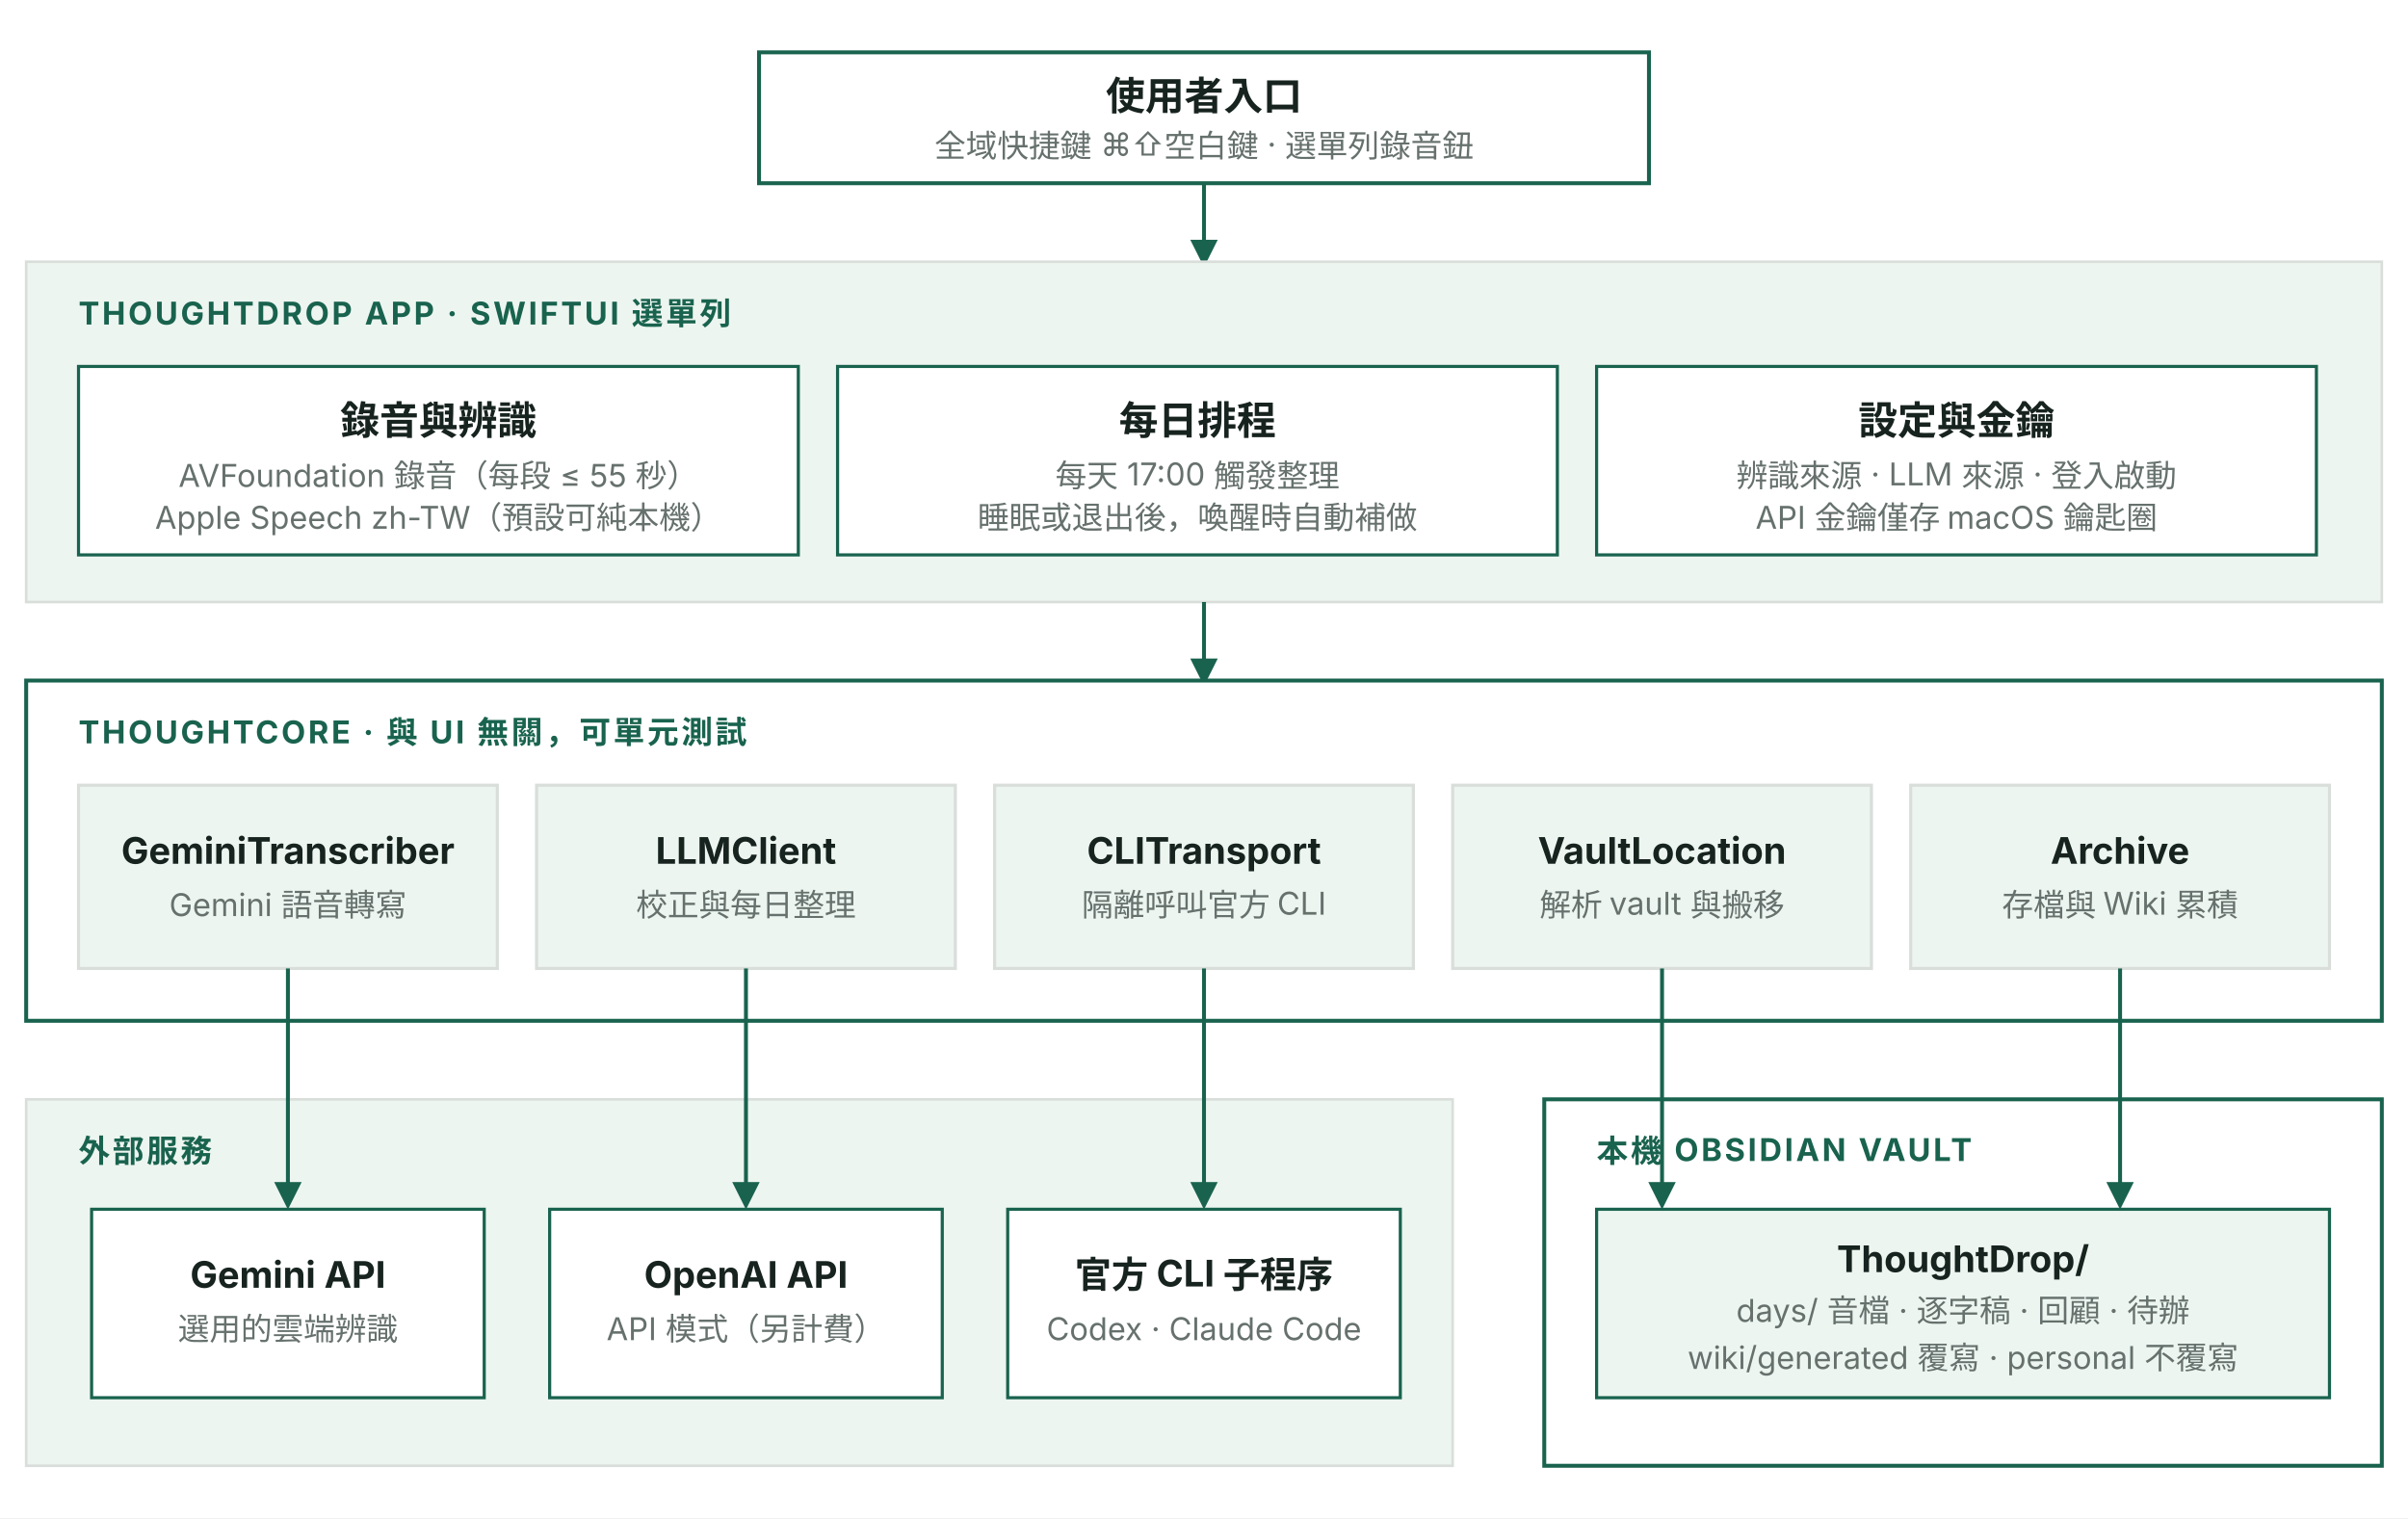
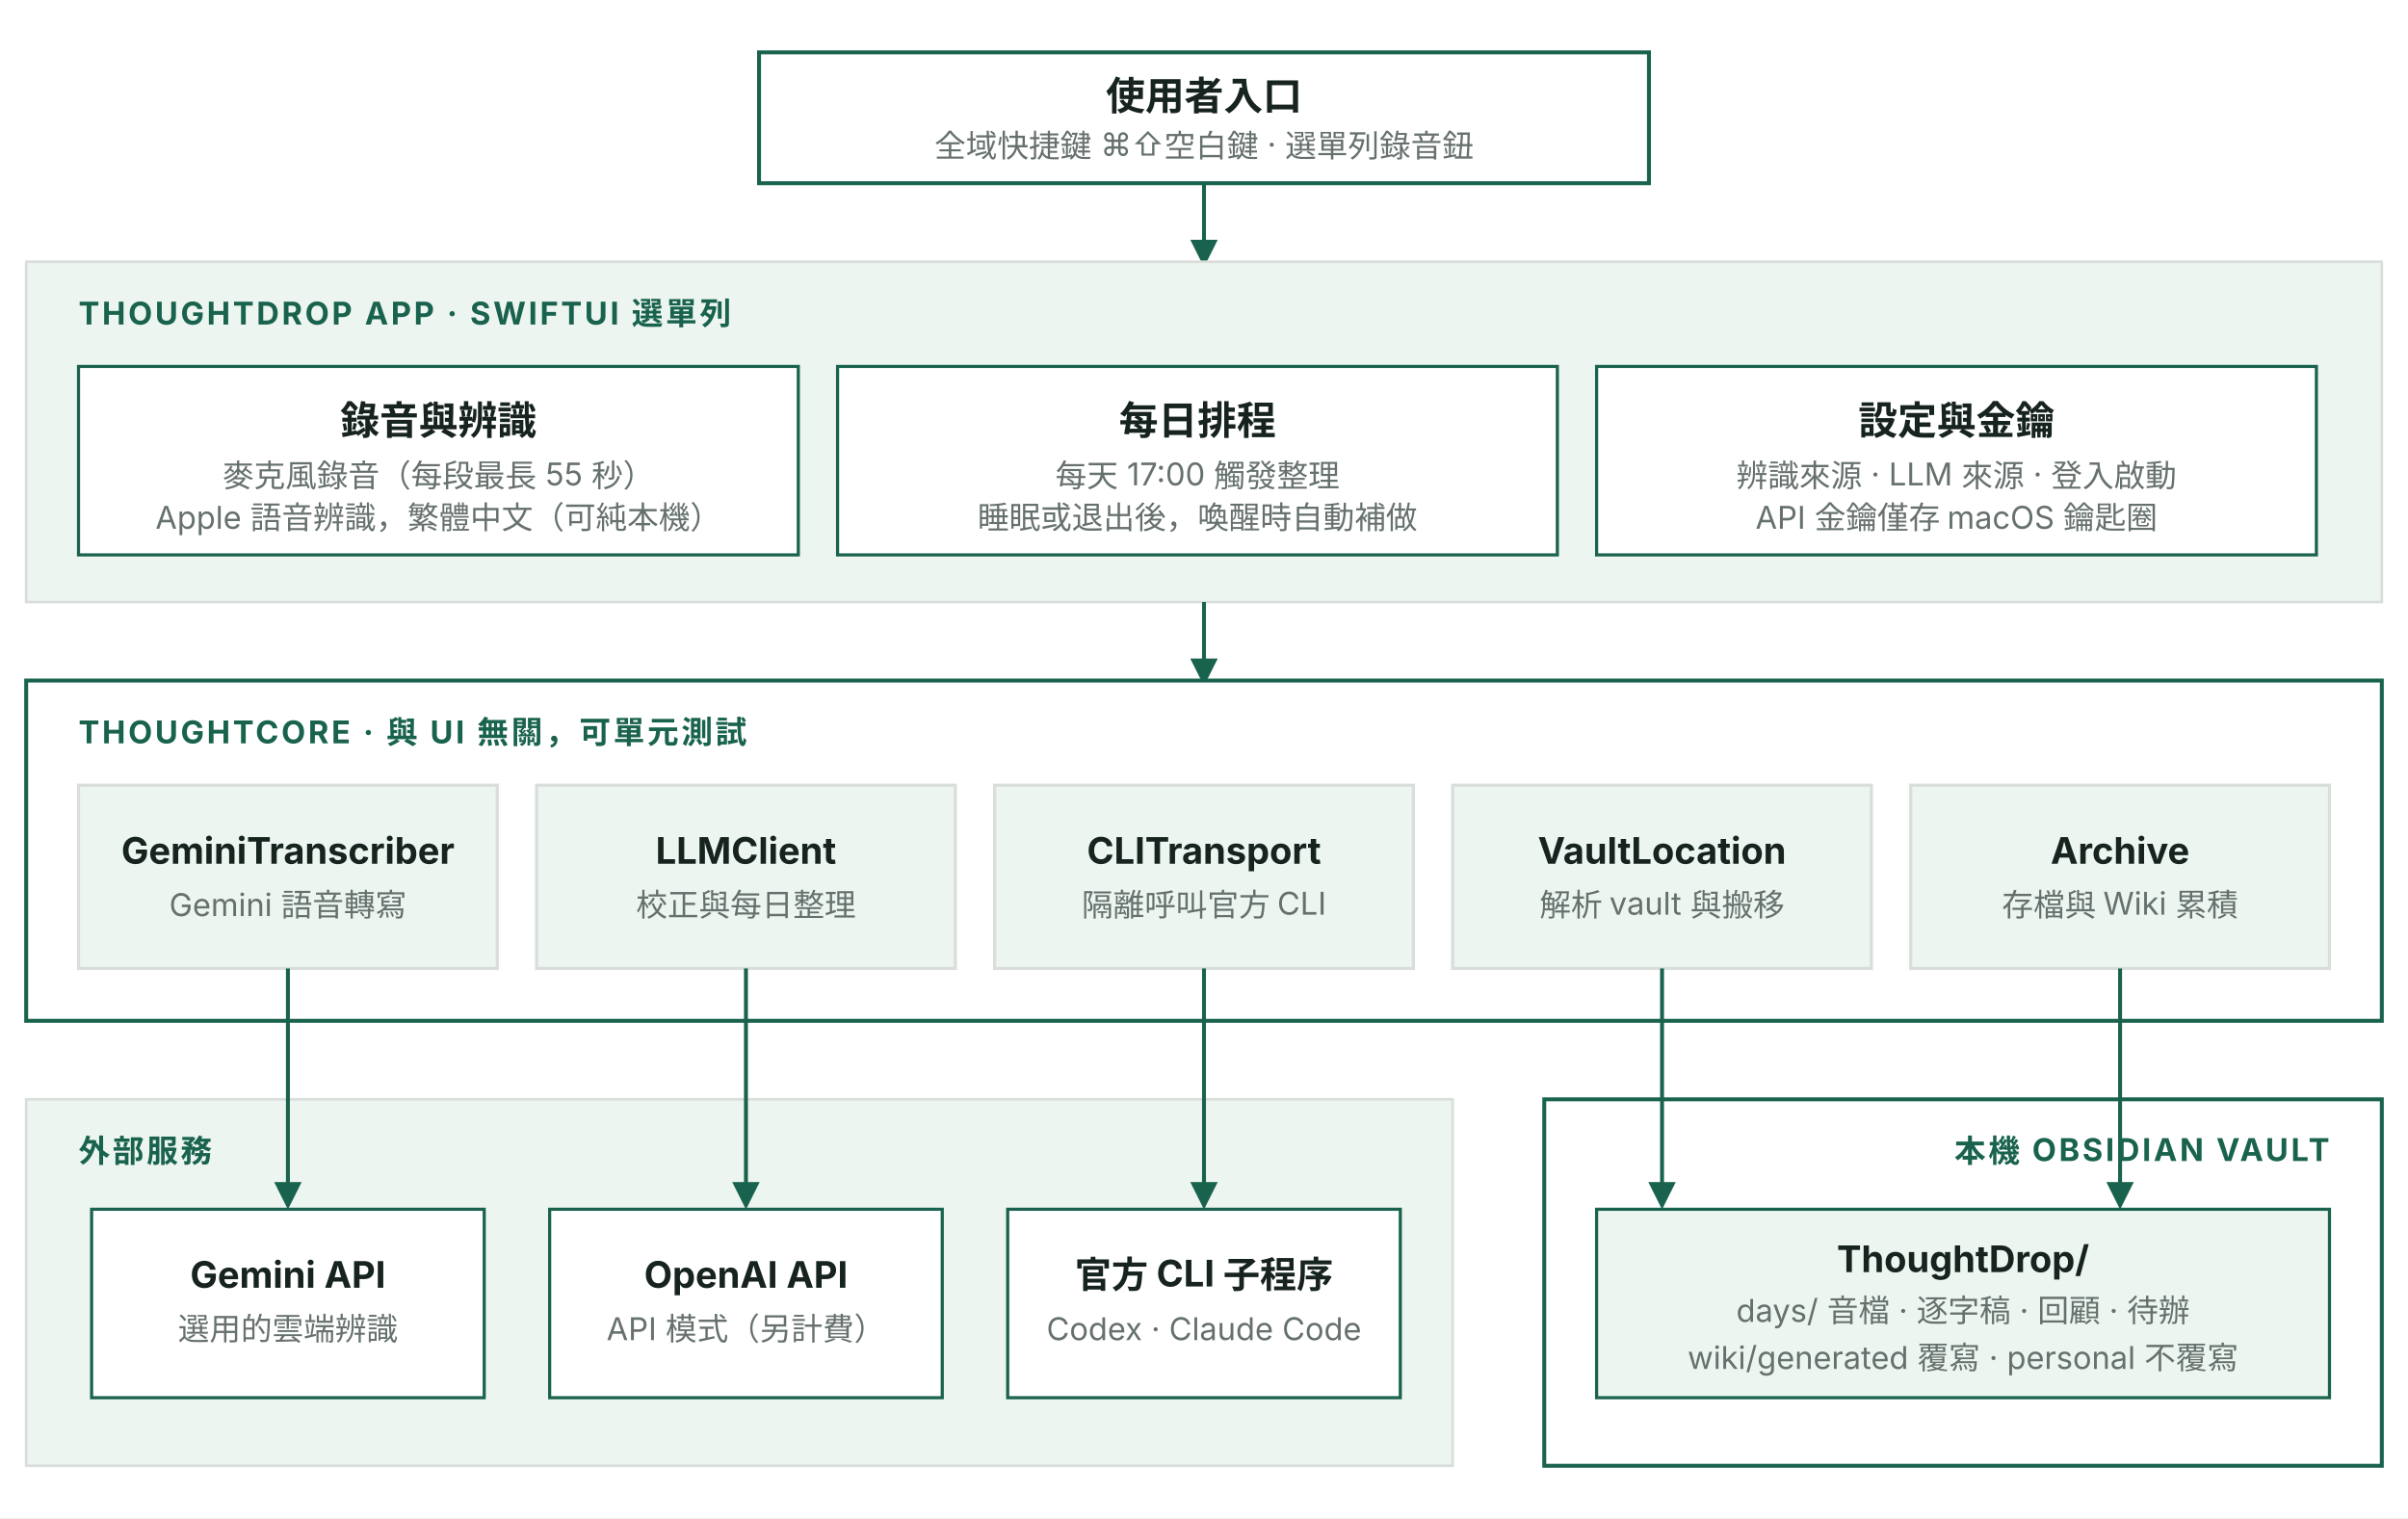
<svg xmlns="http://www.w3.org/2000/svg" viewBox="0 0 920 580" role="img" aria-labelledby="t d" font-family="Inter, 'Noto Sans TC', 'PingFang TC', sans-serif">
  <defs>
    <marker id="a" viewBox="0 0 10 10" refX="8" refY="5" markerWidth="7" markerHeight="7" orient="auto-start-reverse">
      <path d="M0 0L10 5L0 10z" fill="#19634e" />
    </marker>
  </defs>
  <rect width="920" height="580" fill="#ffffff" />
  <rect x="290" y="20" width="340" height="50" fill="#ffffff" stroke="#19634e" stroke-width="1.5" />
  <text x="460" y="42" text-anchor="middle" font-size="15" font-weight="700" fill="#17231f">使用者入口</text>
  <text x="460" y="60" text-anchor="middle" font-size="12" fill="#66716d">全域快捷鍵 ⌘⇧空白鍵 · 選單列錄音鈕</text>
  <path d="M460 70V100" stroke="#19634e" stroke-width="1.5" marker-end="url(#a)" />
  <rect x="10" y="100" width="900" height="130" fill="#edf5f0" stroke="#d9dedb" />
  <text x="30" y="124" font-size="12" font-weight="700" letter-spacing="1" fill="#19634e">THOUGHTDROP APP · SWIFTUI 選單列</text>
  <g stroke="#19634e" stroke-width="1.2" fill="#ffffff">
    <rect x="30" y="140" width="275" height="72" />
    <rect x="320" y="140" width="275" height="72" />
    <rect x="610" y="140" width="275" height="72" />
  </g>
  <g text-anchor="middle" fill="#17231f">
    <text x="167.5" y="166" font-size="15" font-weight="700">錄音與辨識</text>
-     <text x="167.5" y="186" font-size="12" fill="#66716d">AVFoundation 錄音（每段 ≤ 55 秒）</text>
-     <text x="167.5" y="202" font-size="12" fill="#66716d">Apple Speech zh-TW（預設可純本機）</text>
+     <text x="167.5" y="186" font-size="12" fill="#66716d">麥克風錄音（每段最長 55 秒）</text>
+     <text x="167.5" y="202" font-size="12" fill="#66716d">Apple 語音辨識，繁體中文（可純本機）</text>
    <text x="457.5" y="166" font-size="15" font-weight="700">每日排程</text>
    <text x="457.5" y="186" font-size="12" fill="#66716d">每天 17:00 觸發整理</text>
    <text x="457.5" y="202" font-size="12" fill="#66716d">睡眠或退出後，喚醒時自動補做</text>
    <text x="747.5" y="166" font-size="15" font-weight="700">設定與金鑰</text>
    <text x="747.5" y="186" font-size="12" fill="#66716d">辨識來源 · LLM 來源 · 登入啟動</text>
    <text x="747.5" y="202" font-size="12" fill="#66716d">API 金鑰僅存 macOS 鑰匙圈</text>
  </g>
  <path d="M460 230V260" stroke="#19634e" stroke-width="1.5" marker-end="url(#a)" />
  <rect x="10" y="260" width="900" height="130" fill="#ffffff" stroke="#19634e" stroke-width="1.5" />
  <text x="30" y="284" font-size="12" font-weight="700" letter-spacing="1" fill="#19634e">THOUGHTCORE · 與 UI 無關，可單元測試</text>
  <g stroke="#d9dedb" stroke-width="1.2" fill="#edf5f0">
    <rect x="30" y="300" width="160" height="70" />
    <rect x="205" y="300" width="160" height="70" />
    <rect x="380" y="300" width="160" height="70" />
    <rect x="555" y="300" width="160" height="70" />
    <rect x="730" y="300" width="160" height="70" />
  </g>
  <g text-anchor="middle" fill="#17231f">
    <text x="110" y="330" font-size="14" font-weight="700">GeminiTranscriber</text>
    <text x="110" y="350" font-size="12" fill="#66716d">Gemini 語音轉寫</text>
    <text x="285" y="330" font-size="14" font-weight="700">LLMClient</text>
    <text x="285" y="350" font-size="12" fill="#66716d">校正與每日整理</text>
    <text x="460" y="330" font-size="14" font-weight="700">CLITransport</text>
    <text x="460" y="350" font-size="12" fill="#66716d">隔離呼叫官方 CLI</text>
    <text x="635" y="330" font-size="14" font-weight="700">VaultLocation</text>
    <text x="635" y="350" font-size="12" fill="#66716d">解析 vault 與搬移</text>
    <text x="810" y="330" font-size="14" font-weight="700">Archive</text>
    <text x="810" y="350" font-size="12" fill="#66716d">存檔與 Wiki 累積</text>
  </g>
  <rect x="10" y="420" width="545" height="140" fill="#edf5f0" stroke="#d9dedb" />
  <text x="30" y="444" font-size="12" font-weight="700" letter-spacing="1" fill="#19634e">外部服務</text>
  <g stroke="#19634e" stroke-width="1.2" fill="#ffffff">
    <rect x="35" y="462" width="150" height="72" />
    <rect x="210" y="462" width="150" height="72" />
    <rect x="385" y="462" width="150" height="72" />
  </g>
  <g text-anchor="middle" fill="#17231f">
    <text x="110" y="492" font-size="14" font-weight="700">Gemini API</text>
    <text x="110" y="512" font-size="12" fill="#66716d">選用的雲端辨識</text>
    <text x="285" y="492" font-size="14" font-weight="700">OpenAI API</text>
    <text x="285" y="512" font-size="12" fill="#66716d">API 模式（另計費）</text>
    <text x="460" y="492" font-size="14" font-weight="700">官方 CLI 子程序</text>
    <text x="460" y="512" font-size="12" fill="#66716d">Codex · Claude Code</text>
  </g>
  <rect x="590" y="420" width="320" height="140" fill="#ffffff" stroke="#19634e" stroke-width="1.5" />
-   <text x="610" y="444" font-size="12" font-weight="700" letter-spacing="1" fill="#19634e">本機 OBSIDIAN VAULT</text>
+   <text x="890" y="444" text-anchor="end" font-size="12" font-weight="700" letter-spacing="1" fill="#19634e">本機 OBSIDIAN VAULT</text>
  <rect x="610" y="462" width="280" height="72" fill="#edf5f0" stroke="#19634e" stroke-width="1.2" />
  <g text-anchor="middle" fill="#17231f">
    <text x="750" y="486" font-size="14" font-weight="700">ThoughtDrop/</text>
    <text x="750" y="505" font-size="12" fill="#66716d">days/ 音檔 · 逐字稿 · 回顧 · 待辦</text>
    <text x="750" y="523" font-size="12" fill="#66716d">wiki/generated 覆寫 · personal 不覆寫</text>
  </g>
  <g stroke="#19634e" stroke-width="1.5" marker-end="url(#a)">
    <path d="M110 370V460" />
    <path d="M285 370V460" />
    <path d="M460 370V460" />
    <path d="M635 370V460" />
    <path d="M810 370V460" />
  </g>
</svg>
